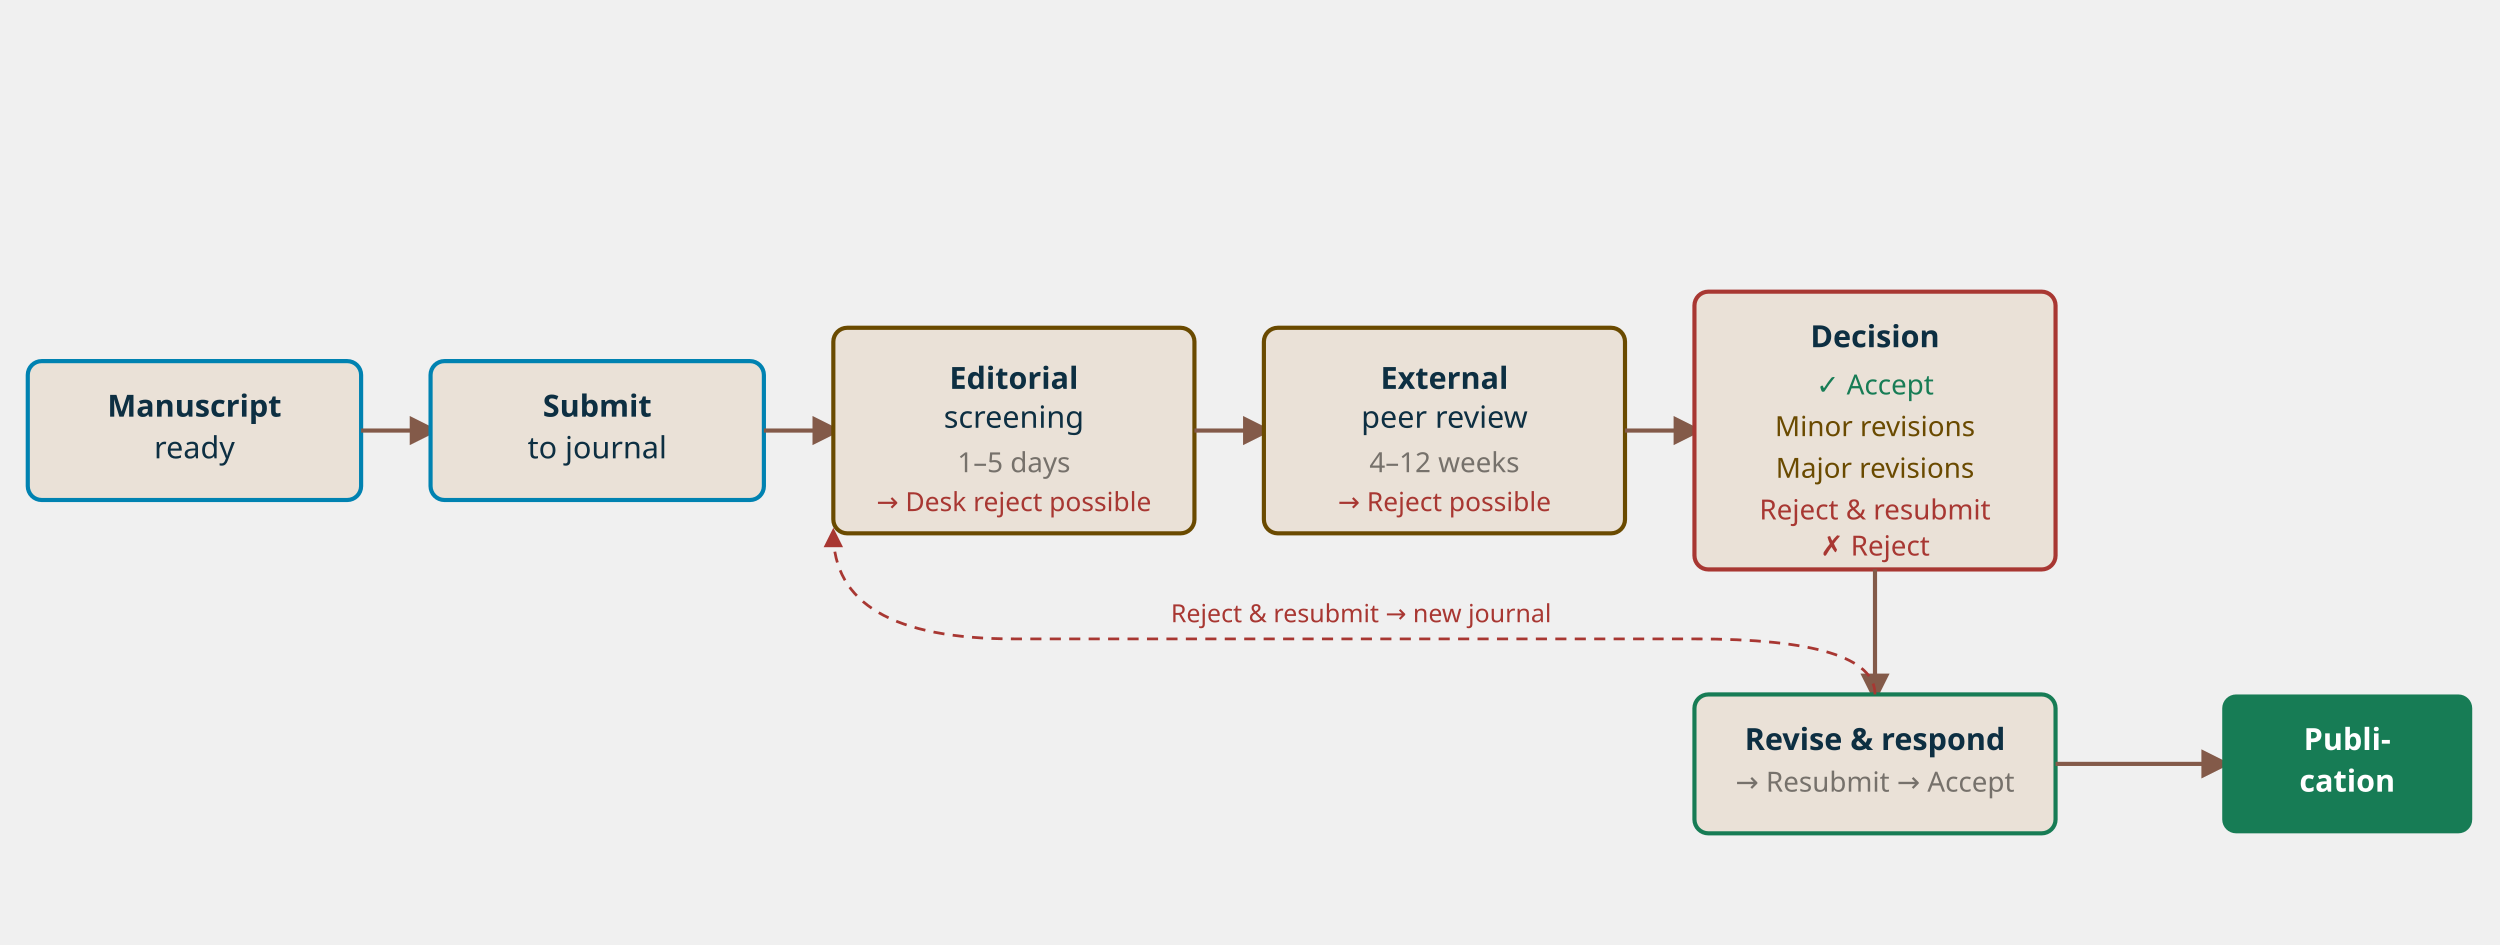
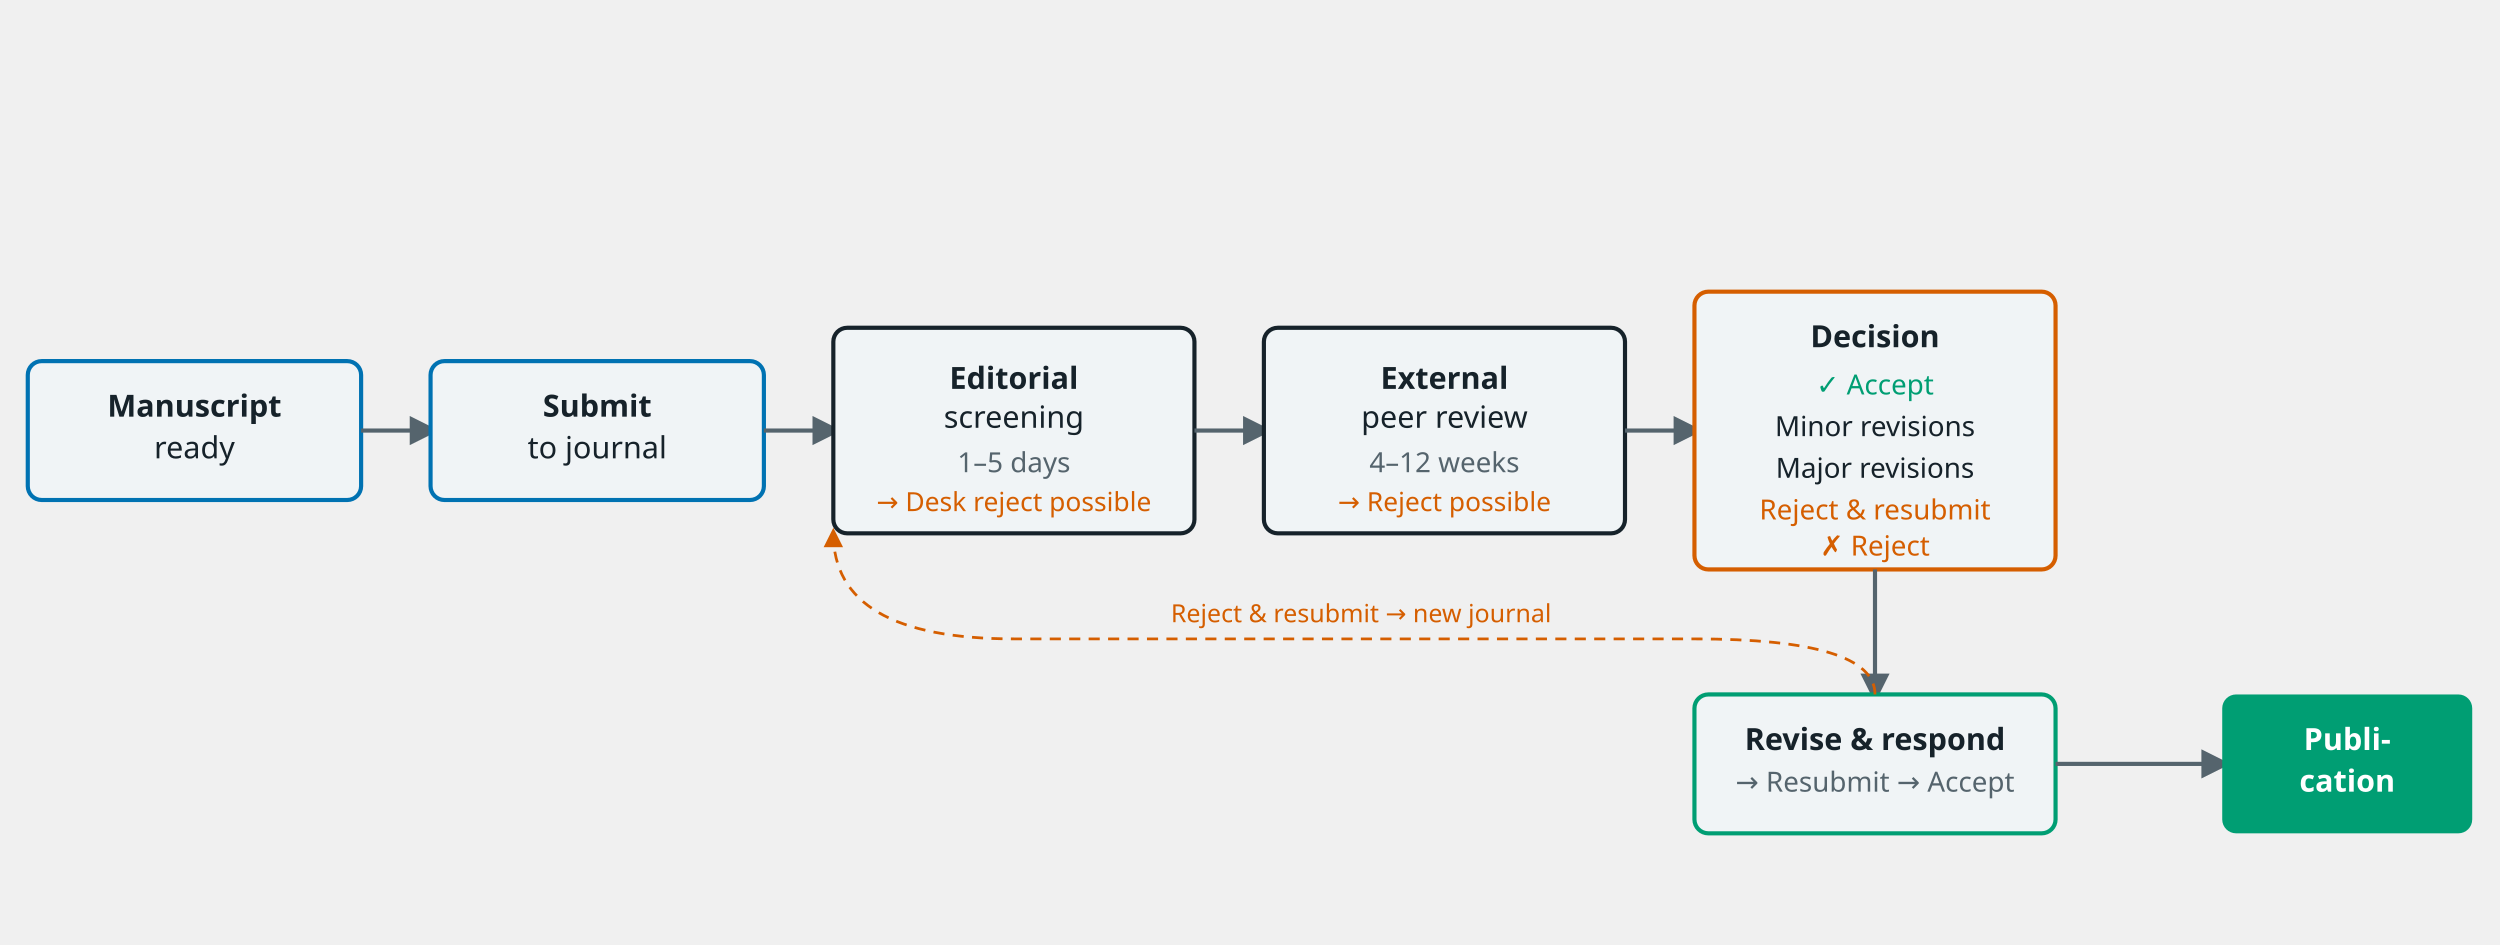
<svg xmlns="http://www.w3.org/2000/svg" viewBox="0 0 900 340" role="img" aria-label="From manuscript to publication: a flowchart showing manuscript ready, submit, editorial screening (1-5 days, desk reject possible), external peer review (4-12 weeks, reject possible), decision (accept, minor revisions, major revisions, reject and resubmit, reject), revise and respond, then publication." font-family="Atkinson Hyperlegible Next, sans-serif">
  <defs>
    <marker id="arr" markerWidth="7" markerHeight="7" refX="5" refY="3.5" orient="auto">
-       <polygon points="0 0, 7 3.5, 0 7" fill="#835A49" />
+       <polygon points="0 0, 7 3.5, 0 7" fill="#55646d" />
    </marker>
    <marker id="arr-red" markerWidth="7" markerHeight="7" refX="5" refY="3.5" orient="auto">
-       <polygon points="0 0, 7 3.5, 0 7" fill="#A83732" />
+       <polygon points="0 0, 7 3.5, 0 7" fill="#D55E00" />
    </marker>
  </defs>
-   <rect x="10" y="130" width="120" height="50" rx="5" fill="#EAE1D7" stroke="#0082B1" stroke-width="1.5" />
-   <text x="70" y="150" text-anchor="middle" font-size="11" fill="#0D2F42" font-weight="bold">Manuscript</text>
-   <text x="70" y="165" text-anchor="middle" font-size="11" fill="#0D2F42">ready</text>
-   <line x1="130" y1="155" x2="155" y2="155" stroke="#835A49" stroke-width="1.5" marker-end="url(#arr)" />
-   <rect x="155" y="130" width="120" height="50" rx="5" fill="#EAE1D7" stroke="#0082B1" stroke-width="1.5" />
-   <text x="215" y="150" text-anchor="middle" font-size="11" fill="#0D2F42" font-weight="bold">Submit</text>
-   <text x="215" y="165" text-anchor="middle" font-size="11" fill="#0D2F42">to journal</text>
-   <line x1="275" y1="155" x2="300" y2="155" stroke="#835A49" stroke-width="1.5" marker-end="url(#arr)" />
-   <rect x="300" y="118" width="130" height="74" rx="5" fill="#EAE1D7" stroke="#6A4A00" stroke-width="1.5" />
-   <text x="365" y="140" text-anchor="middle" font-size="11" fill="#0D2F42" font-weight="bold">Editorial</text>
-   <text x="365" y="154" text-anchor="middle" font-size="11" fill="#0D2F42">screening</text>
-   <text x="365" y="170" text-anchor="middle" font-size="10" fill="#76716B">1–5 days</text>
-   <text x="365" y="184" text-anchor="middle" font-size="9.5" fill="#A83732">→ Desk reject possible</text>
-   <line x1="430" y1="155" x2="455" y2="155" stroke="#835A49" stroke-width="1.5" marker-end="url(#arr)" />
-   <rect x="455" y="118" width="130" height="74" rx="5" fill="#EAE1D7" stroke="#6A4A00" stroke-width="1.5" />
-   <text x="520" y="140" text-anchor="middle" font-size="11" fill="#0D2F42" font-weight="bold">External</text>
-   <text x="520" y="154" text-anchor="middle" font-size="11" fill="#0D2F42">peer review</text>
-   <text x="520" y="170" text-anchor="middle" font-size="10" fill="#76716B">4–12 weeks</text>
-   <text x="520" y="184" text-anchor="middle" font-size="9.5" fill="#A83732">→ Reject possible</text>
-   <line x1="585" y1="155" x2="610" y2="155" stroke="#835A49" stroke-width="1.5" marker-end="url(#arr)" />
-   <rect x="610" y="105" width="130" height="100" rx="5" fill="#EAE1D7" stroke="#A83732" stroke-width="1.5" />
-   <text x="675" y="125" text-anchor="middle" font-size="11" fill="#0D2F42" font-weight="bold">Decision</text>
-   <text x="675" y="142" text-anchor="middle" font-size="10" fill="#177C55">✓ Accept</text>
-   <text x="675" y="157" text-anchor="middle" font-size="10" fill="#6A4A00">Minor revisions</text>
-   <text x="675" y="172" text-anchor="middle" font-size="10" fill="#6A4A00">Major revisions</text>
-   <text x="675" y="187" text-anchor="middle" font-size="10" fill="#A83732">Reject &amp; resubmit</text>
-   <text x="675" y="200" text-anchor="middle" font-size="10" fill="#A83732">✗ Reject</text>
-   <line x1="675" y1="205" x2="675" y2="250" stroke="#835A49" stroke-width="1.5" marker-end="url(#arr)" />
-   <rect x="610" y="250" width="130" height="50" rx="5" fill="#EAE1D7" stroke="#177C55" stroke-width="1.5" />
-   <text x="675" y="270" text-anchor="middle" font-size="11" fill="#0D2F42" font-weight="bold">Revise &amp; respond</text>
-   <text x="675" y="285" text-anchor="middle" font-size="10" fill="#76716B">→ Resubmit → Accept</text>
-   <line x1="740" y1="275" x2="800" y2="275" stroke="#835A49" stroke-width="1.5" marker-end="url(#arr)" />
-   <rect x="800" y="250" width="90" height="50" rx="5" fill="#177C55" stroke="none" />
+   <rect x="10" y="130" width="120" height="50" rx="5" fill="#f0f4f6" stroke="#0072B2" stroke-width="1.5" />
+   <text x="70" y="150" text-anchor="middle" font-size="11" fill="#16222a" font-weight="bold">Manuscript</text>
+   <text x="70" y="165" text-anchor="middle" font-size="11" fill="#16222a">ready</text>
+   <line x1="130" y1="155" x2="155" y2="155" stroke="#55646d" stroke-width="1.5" marker-end="url(#arr)" />
+   <rect x="155" y="130" width="120" height="50" rx="5" fill="#f0f4f6" stroke="#0072B2" stroke-width="1.5" />
+   <text x="215" y="150" text-anchor="middle" font-size="11" fill="#16222a" font-weight="bold">Submit</text>
+   <text x="215" y="165" text-anchor="middle" font-size="11" fill="#16222a">to journal</text>
+   <line x1="275" y1="155" x2="300" y2="155" stroke="#55646d" stroke-width="1.5" marker-end="url(#arr)" />
+   <rect x="300" y="118" width="130" height="74" rx="5" fill="#f0f4f6" stroke="#16222a" stroke-width="1.5" />
+   <text x="365" y="140" text-anchor="middle" font-size="11" fill="#16222a" font-weight="bold">Editorial</text>
+   <text x="365" y="154" text-anchor="middle" font-size="11" fill="#16222a">screening</text>
+   <text x="365" y="170" text-anchor="middle" font-size="10" fill="#55646d">1–5 days</text>
+   <text x="365" y="184" text-anchor="middle" font-size="9.5" fill="#D55E00">→ Desk reject possible</text>
+   <line x1="430" y1="155" x2="455" y2="155" stroke="#55646d" stroke-width="1.5" marker-end="url(#arr)" />
+   <rect x="455" y="118" width="130" height="74" rx="5" fill="#f0f4f6" stroke="#16222a" stroke-width="1.5" />
+   <text x="520" y="140" text-anchor="middle" font-size="11" fill="#16222a" font-weight="bold">External</text>
+   <text x="520" y="154" text-anchor="middle" font-size="11" fill="#16222a">peer review</text>
+   <text x="520" y="170" text-anchor="middle" font-size="10" fill="#55646d">4–12 weeks</text>
+   <text x="520" y="184" text-anchor="middle" font-size="9.5" fill="#D55E00">→ Reject possible</text>
+   <line x1="585" y1="155" x2="610" y2="155" stroke="#55646d" stroke-width="1.5" marker-end="url(#arr)" />
+   <rect x="610" y="105" width="130" height="100" rx="5" fill="#f0f4f6" stroke="#D55E00" stroke-width="1.5" />
+   <text x="675" y="125" text-anchor="middle" font-size="11" fill="#16222a" font-weight="bold">Decision</text>
+   <text x="675" y="142" text-anchor="middle" font-size="10" fill="#009E73">✓ Accept</text>
+   <text x="675" y="157" text-anchor="middle" font-size="10" fill="#16222a">Minor revisions</text>
+   <text x="675" y="172" text-anchor="middle" font-size="10" fill="#16222a">Major revisions</text>
+   <text x="675" y="187" text-anchor="middle" font-size="10" fill="#D55E00">Reject &amp; resubmit</text>
+   <text x="675" y="200" text-anchor="middle" font-size="10" fill="#D55E00">✗ Reject</text>
+   <line x1="675" y1="205" x2="675" y2="250" stroke="#55646d" stroke-width="1.5" marker-end="url(#arr)" />
+   <rect x="610" y="250" width="130" height="50" rx="5" fill="#f0f4f6" stroke="#009E73" stroke-width="1.5" />
+   <text x="675" y="270" text-anchor="middle" font-size="11" fill="#16222a" font-weight="bold">Revise &amp; respond</text>
+   <text x="675" y="285" text-anchor="middle" font-size="10" fill="#55646d">→ Resubmit → Accept</text>
+   <line x1="740" y1="275" x2="800" y2="275" stroke="#55646d" stroke-width="1.5" marker-end="url(#arr)" />
+   <rect x="800" y="250" width="90" height="50" rx="5" fill="#009E73" stroke="none" />
  <text x="845" y="270" text-anchor="middle" font-size="11" fill="white" font-weight="bold">Publi-</text>
  <text x="845" y="285" text-anchor="middle" font-size="11" fill="white" font-weight="bold">cation</text>
-   <path d="M 675 250 Q 675 230 610 230 Q 455 230 365 230 Q 300 230 300 192" stroke="#A83732" stroke-width="1" fill="none" stroke-dasharray="4 3" marker-end="url(#arr-red)" />
-   <text x="490" y="224" text-anchor="middle" font-size="9" fill="#A83732">Reject &amp; resubmit → new journal</text>
+   <path d="M 675 250 Q 675 230 610 230 Q 455 230 365 230 Q 300 230 300 192" stroke="#D55E00" stroke-width="1" fill="none" stroke-dasharray="4 3" marker-end="url(#arr-red)" />
+   <text x="490" y="224" text-anchor="middle" font-size="9" fill="#D55E00">Reject &amp; resubmit → new journal</text>
</svg>
